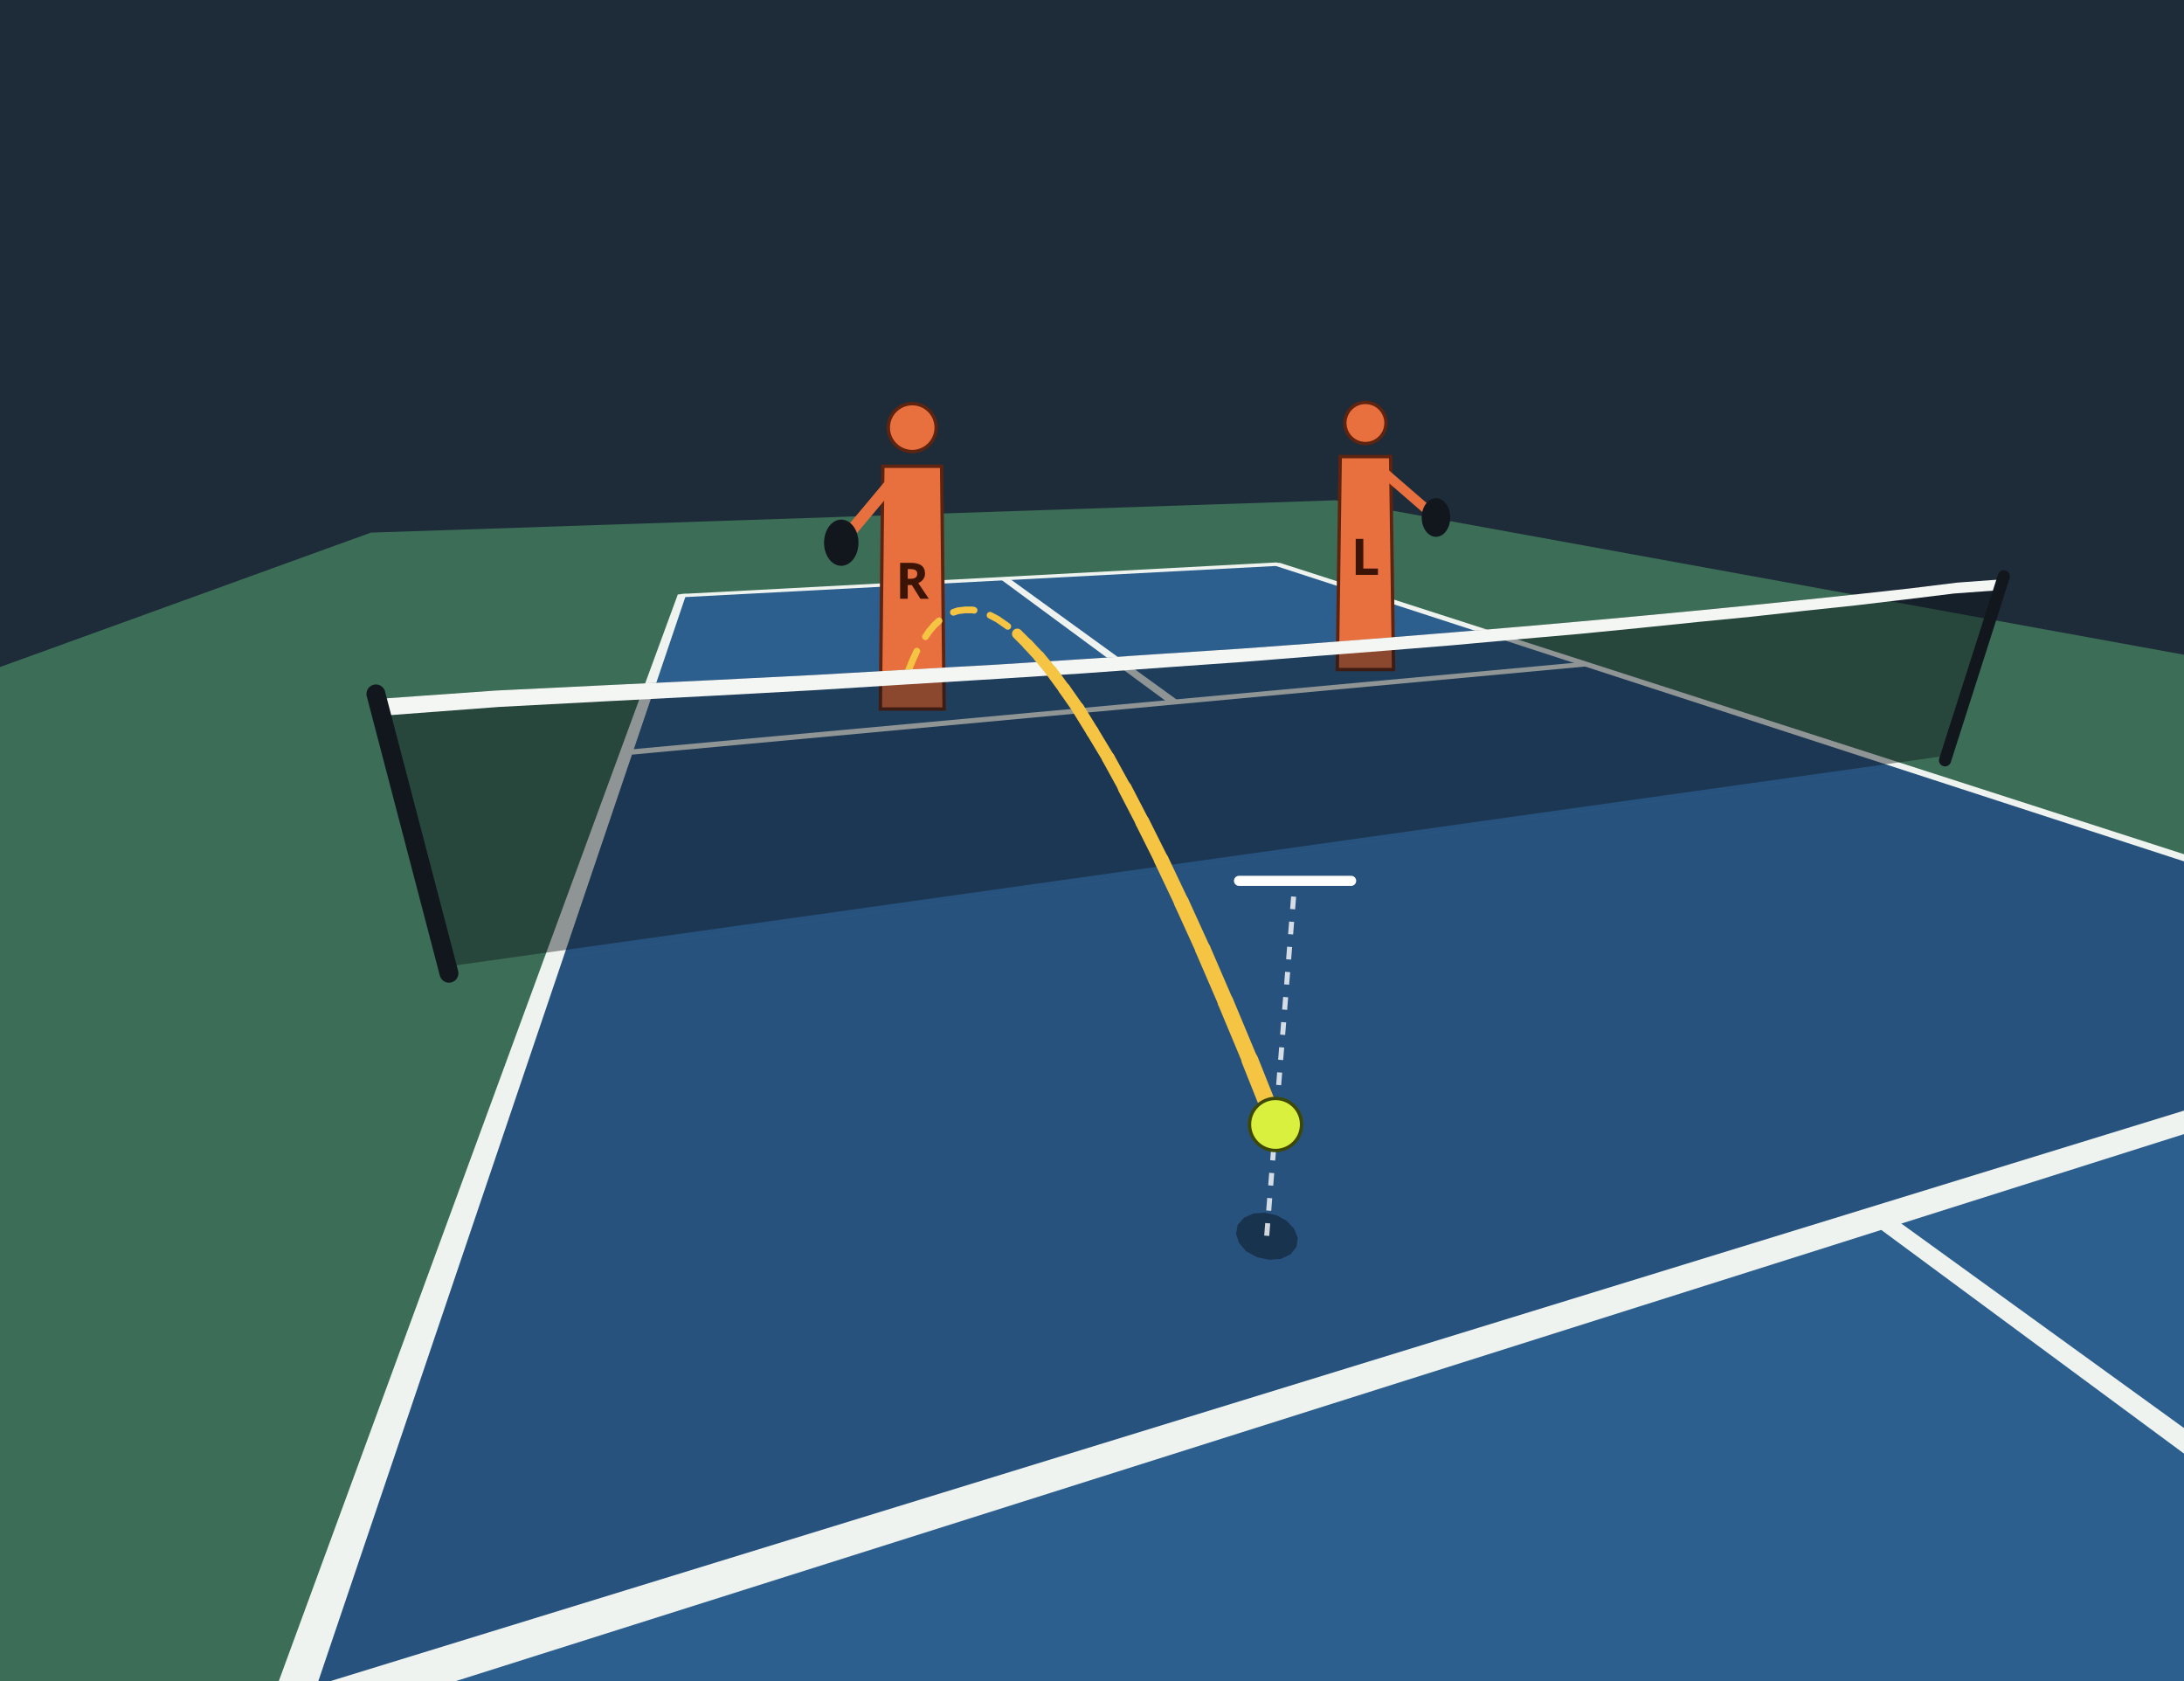
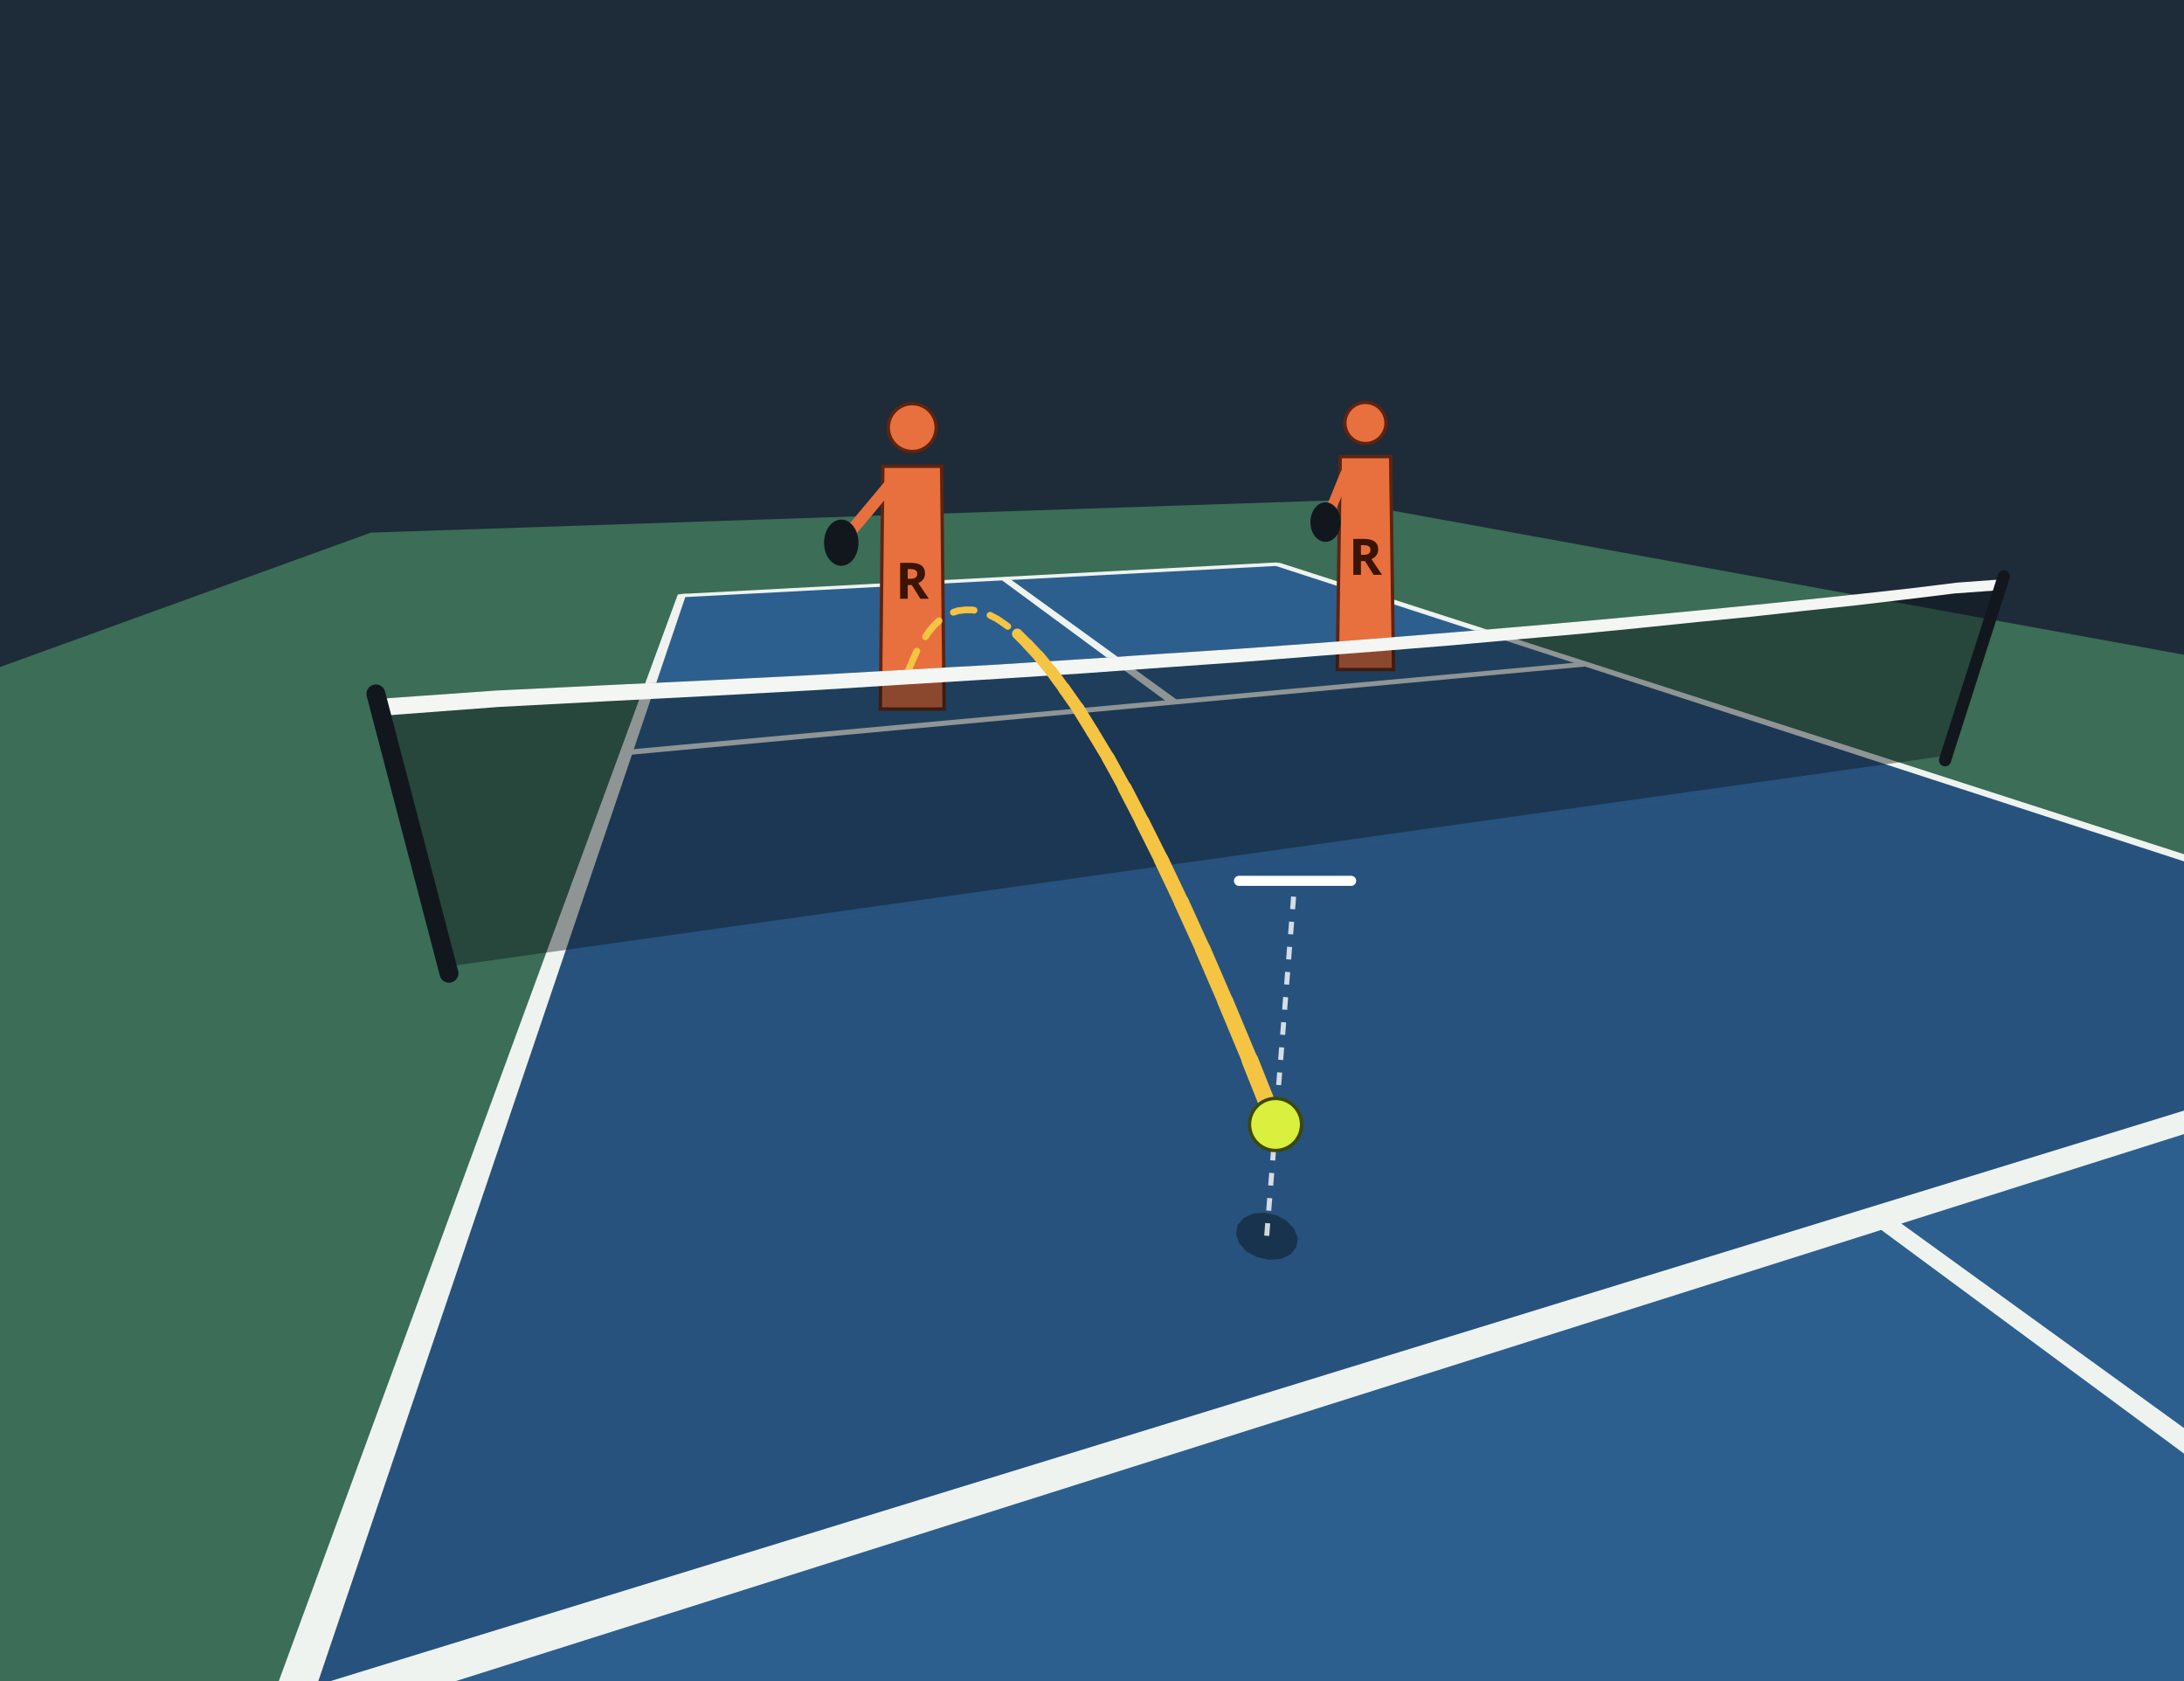
<svg xmlns="http://www.w3.org/2000/svg" class="piq-svg piq-fp" viewBox="0 0 520 400" role="img" aria-label="Court view from your position">
  <style>
.piq-svg{font-family:"Barlow Semi Condensed", "Barlow", system-ui, sans-serif}
.piq-backdrop{fill:#1E2B38}
.piq-surround{fill:#3B6D57}
.piq-surface{fill:#2D5F8E}
.piq-kitchen{fill:#27527D}
.piq-line{fill:#EEF3EF;stroke:#EEF3EF;stroke-width:.6}
.piq-td-line{stroke:#EEF3EF;fill:none}
.piq-net-mesh{fill:rgba(12, 18, 24, 0.42)}
.piq-net-tape{fill:#F4F6F4}
.piq-net-post{stroke:#12171D;stroke-linecap:round}
.piq-td-net{stroke:#F4F6F4;stroke-linecap:round}
.piq-player-us{fill:#F3F2EC;stroke:#1B2A3A;stroke-width:.8}
.piq-player-them{fill:#E8703E;stroke:#5E2410;stroke-width:.8}
.piq-arm-us{stroke:#F3F2EC;fill:none}
.piq-arm-them{stroke:#E8703E;fill:none}
.piq-label-us{fill:#1B2A3A;font-weight:600;font-size:12px}
.piq-label-them{fill:#3B1405;font-weight:600;font-size:12px}
.piq-paddle{fill:#12171D}
.piq-ball{fill:#D9F03E;stroke:#3D4806;stroke-width:.8}
.piq-ball-shadow{fill:rgba(0, 0, 0, 0.38)}
.piq-stalk{stroke:rgba(255, 255, 255, 0.8);stroke-width:1.2;stroke-dasharray:3 3;fill:none}
.piq-tick{stroke:#FFFFFF;stroke-width:2.4;stroke-linecap:round}
.piq-path{stroke:#F5C443;fill:none;stroke-linecap:round}
.piq-path-far{stroke-dasharray:5 4}
.piq-answer{stroke:#5FE3A8;fill:none;stroke-width:3;stroke-linecap:round}
.piq-answer-zone{fill:rgba(95, 227, 168, 0.3);stroke:#5FE3A8;stroke-width:1.2;stroke-dasharray:4 3}
.piq-arrowhead{fill:#5FE3A8}
.piq-fov{fill:rgba(255, 255, 255, 0.2)}
.piq-cam{fill:#FFFFFF;stroke:#1E2B38;stroke-width:1}
.piq-annot{fill:#EEF3EF;font-weight:600;font-size:11px}
.piq-annot-line{stroke:#EEF3EF;fill:none}
.piq-reveal{opacity:0;transition:opacity .25s ease}
.is-revealed .piq-reveal,.piq-reveal.is-on{opacity:1}
@media (prefers-reduced-motion: reduce){.piq-reveal{transition:none}}
</style>
  <defs>
    <marker id="piq-ah-fp5" viewBox="0 0 10 10" refX="7" refY="5" markerWidth="4" markerHeight="4" orient="auto-start-reverse">
      <path class="piq-arrowhead" d="M0,0 L10,5 L0,10 z" />
    </marker>
  </defs>
  <rect class="piq-backdrop" x="0" y="0" width="520" height="400" />
  <polygon class="piq-surround" points="16225.1,3014.7 318,119.1 88.3,126.8 -7881.4,3014.7" />
  <polygon class="piq-surface" points="9193.9,3013.6 304.2,134.3 162.3,141.8 -850.5,3013.6" />
  <polygon class="piq-kitchen" points="68.3,408.2 619,236.3 452.7,182.4 131.8,228.1" />
  <polygon class="piq-kitchen" points="131.8,228.1 452.7,182.4 377.7,158.1 149.1,179.2" />
  <polygon class="piq-line" points="162.3,141.7 303.9,134.2 304.5,134.4 162.2,141.9" />
  <polygon class="piq-line" points="-892.5,3012.1 161.6,141.8 163,141.7 -808.8,3012.1" />
  <polygon class="piq-line" points="9151.9,3012.1 303.7,134.4 304.7,134.3 9235.6,3012.1" />
  <polygon class="piq-line" points="70,403.2 615.9,235.2 622.3,237.3 66.5,413.2" />
  <polygon class="piq-line" points="149.2,178.8 377,157.9 378.3,158.3 148.9,179.5" />
  <polygon class="piq-line" points="4129.7,3012.1 445.3,290.5 449.3,289.2 4213.4,3012.1" />
  <polygon class="piq-line" points="278.5,167.2 238.6,137.8 239.8,137.7 280.4,167.1" />
  <g class="piq-person">
    <polygon class="piq-player-them" points="318.4,159.4 331.8,159.4 331.1,108.7 319.1,108.7" />
    <circle class="piq-player-them" cx="325.1" cy="100.7" r="4.9" />
-     <line class="piq-arm-them" x1="329.9" y1="112.8" x2="341.9" y2="123.2" stroke-width="2.3" stroke-linecap="round" />
-     <ellipse class="piq-paddle" cx="341.9" cy="123.2" rx="3.4" ry="4.6" />
-     <text class="piq-label-them" x="325.1" y="132.2" text-anchor="middle" dominant-baseline="central">L</text>
+     <line class="piq-arm-them" x1="320.3" y1="112.8" x2="315.6" y2="124.3" stroke-width="2.4" stroke-linecap="round" />
+     <ellipse class="piq-paddle" cx="315.6" cy="124.3" rx="3.6" ry="4.7" />
+     <text class="piq-label-them" x="325.1" y="132.2" text-anchor="middle" dominant-baseline="central">R</text>
  </g>
  <g class="piq-person">
    <polygon class="piq-player-them" points="209.6,168.8 224.8,168.8 224.2,111 210.2,111" />
    <circle class="piq-player-them" cx="217.2" cy="101.8" r="5.7" />
    <line class="piq-arm-them" x1="211.6" y1="115.7" x2="200.3" y2="129.2" stroke-width="2.8" stroke-linecap="round" />
    <ellipse class="piq-paddle" cx="200.3" cy="129.2" rx="4.1" ry="5.5" />
    <text class="piq-label-them" x="217.2" y="137.9" text-anchor="middle" dominant-baseline="central">R</text>
  </g>
  <polyline class="piq-path piq-path-far" stroke-width="1.6" points="216.3,159.6 217.2,157.4 218.1,155.4 219.1,153.5 220.2,151.8 221.3,150.2 222.5,148.8 223.8,147.6 225.1,146.7 226.6,145.9 228.1,145.4 229.8,145.2 231.5,145.2 233.4,145.6 235.4,146.3 237.5,147.4 239.8,149 242.2,150.9" />
  <polygon class="piq-net-mesh" points="89.8,166.4 118,164.4 144.7,163.1 169.9,161.9 193.7,160.7 216.3,159.4 237.7,158.2 258,156.9 277.4,155.6 295.8,154.4 313.5,153.1 330.3,151.8 346.4,150.5 361.9,149.2 376.7,147.9 390.9,146.6 404.6,145.3 417.8,144 430.5,142.7 442.8,141.4 454.6,140.1 466,138.7 476.9,137.9 463.5,179.9 106.5,230.1" />
  <polygon class="piq-net-tape" points="89.8,166.4 118,164.4 144.7,163.1 169.9,161.9 193.7,160.7 216.3,159.4 237.7,158.2 258,156.9 277.4,155.6 295.8,154.4 313.5,153.1 330.3,151.8 346.4,150.5 361.9,149.2 376.7,147.9 390.9,146.6 404.6,145.3 417.8,144 430.5,142.7 442.8,141.4 454.6,140.1 466,138.7 476.9,137.9 476.1,140.5 465.2,141.3 453.8,142.7 442,144.1 429.8,145.4 417.2,146.8 404,148.1 390.4,149.5 376.2,150.9 361.4,152.2 346,153.6 330,154.9 313.2,156.2 295.7,157.6 277.3,158.9 258,160.3 237.8,161.6 216.5,162.9 194.1,164.3 170.4,165.6 145.3,166.9 118.8,168.3 90.9,170.4" />
  <line class="piq-net-post" x1="106.9" y1="231.7" x2="89.5" y2="165.2" stroke-width="4.5" />
  <line class="piq-net-post" x1="463.1" y1="181" x2="477.1" y2="137.2" stroke-width="2.9" />
  <line class="piq-path" x1="242.2" y1="150.9" x2="244.7" y2="153.4" stroke-width="2.5" />
  <line class="piq-path" x1="244.7" y1="153.4" x2="247.4" y2="156.3" stroke-width="2.6" />
  <line class="piq-path" x1="247.4" y1="156.3" x2="250.3" y2="159.8" stroke-width="2.7" />
  <line class="piq-path" x1="250.3" y1="159.8" x2="253.4" y2="164" stroke-width="2.8" />
  <line class="piq-path" x1="253.4" y1="164" x2="256.7" y2="168.7" stroke-width="2.9" />
  <line class="piq-path" x1="256.7" y1="168.7" x2="260.1" y2="174.2" stroke-width="3" />
  <line class="piq-path" x1="260.1" y1="174.2" x2="263.9" y2="180.5" stroke-width="3" />
  <line class="piq-path" x1="263.9" y1="180.5" x2="267.8" y2="187.6" stroke-width="3.1" />
  <line class="piq-path" x1="267.8" y1="187.6" x2="272" y2="195.7" stroke-width="3.3" />
  <line class="piq-path" x1="272" y1="195.7" x2="276.5" y2="204.7" stroke-width="3.4" />
  <line class="piq-path" x1="276.5" y1="204.7" x2="281.3" y2="214.8" stroke-width="3.5" />
  <line class="piq-path" x1="281.3" y1="214.8" x2="286.4" y2="226" stroke-width="3.6" />
  <line class="piq-path" x1="286.4" y1="226" x2="291.8" y2="238.5" stroke-width="3.7" />
  <line class="piq-path" x1="291.8" y1="238.5" x2="297.6" y2="252.4" stroke-width="3.8" />
  <line class="piq-path" x1="297.6" y1="252.4" x2="303.7" y2="267.7" stroke-width="4" />
  <polygon class="piq-ball-shadow" points="308.1,292.5 306.3,290.6 303.9,289.3 301.1,288.7 298.4,288.9 296.2,289.9 294.7,291.6 294.3,293.7 295,295.9 296.7,297.9 299.3,299.3 302.2,299.9 305,299.7 307.3,298.6 308.7,296.8 309,294.7" />
  <line class="piq-stalk" x1="301.6" y1="294.2" x2="308.3" y2="209.7" />
  <line class="piq-tick" x1="295" y1="209.7" x2="321.7" y2="209.7" />
  <circle class="piq-ball" cx="303.7" cy="267.7" r="6.2" />
  <g class="piq-reveal">
    <polygon class="piq-answer-zone" points="259.5,184.3 257.6,183 254.6,181.8 250.7,181 246,180.5 240.7,180.2 235.1,180.4 229.4,180.8 223.8,181.5 218.5,182.6 213.7,183.8 209.8,185.3 206.9,187 205.2,188.7 205,190.4 206.1,192 208.8,193.3 212.9,194.4 218.1,195.2 224.2,195.5 230.8,195.3 237.4,194.7 243.8,193.7 249.4,192.4 254,190.9 257.4,189.2 259.5,187.5 260.2,185.9" />
    <polyline class="piq-answer" points="303.7,267.7 298.8,250.5 294.1,235 289.6,221.1 285.3,208.7 281.2,197.8 277.2,188.2 273.5,180 270,173 266.6,167.1 263.5,162.3 260.5,158.5 257.7,155.6 255.1,153.5 252.6,152.3 250.3,151.7 248.1,151.8 246,152.5 244.1,153.8 242.4,155.5 240.7,157.7 239.2,160.3 237.7,163.3 236.4,166.5 235.1,170.1 234,173.9 232.9,178 231.9,182.2 231,186.6" marker-end="url(#piq-ah-fp5)" />
  </g>
</svg>
